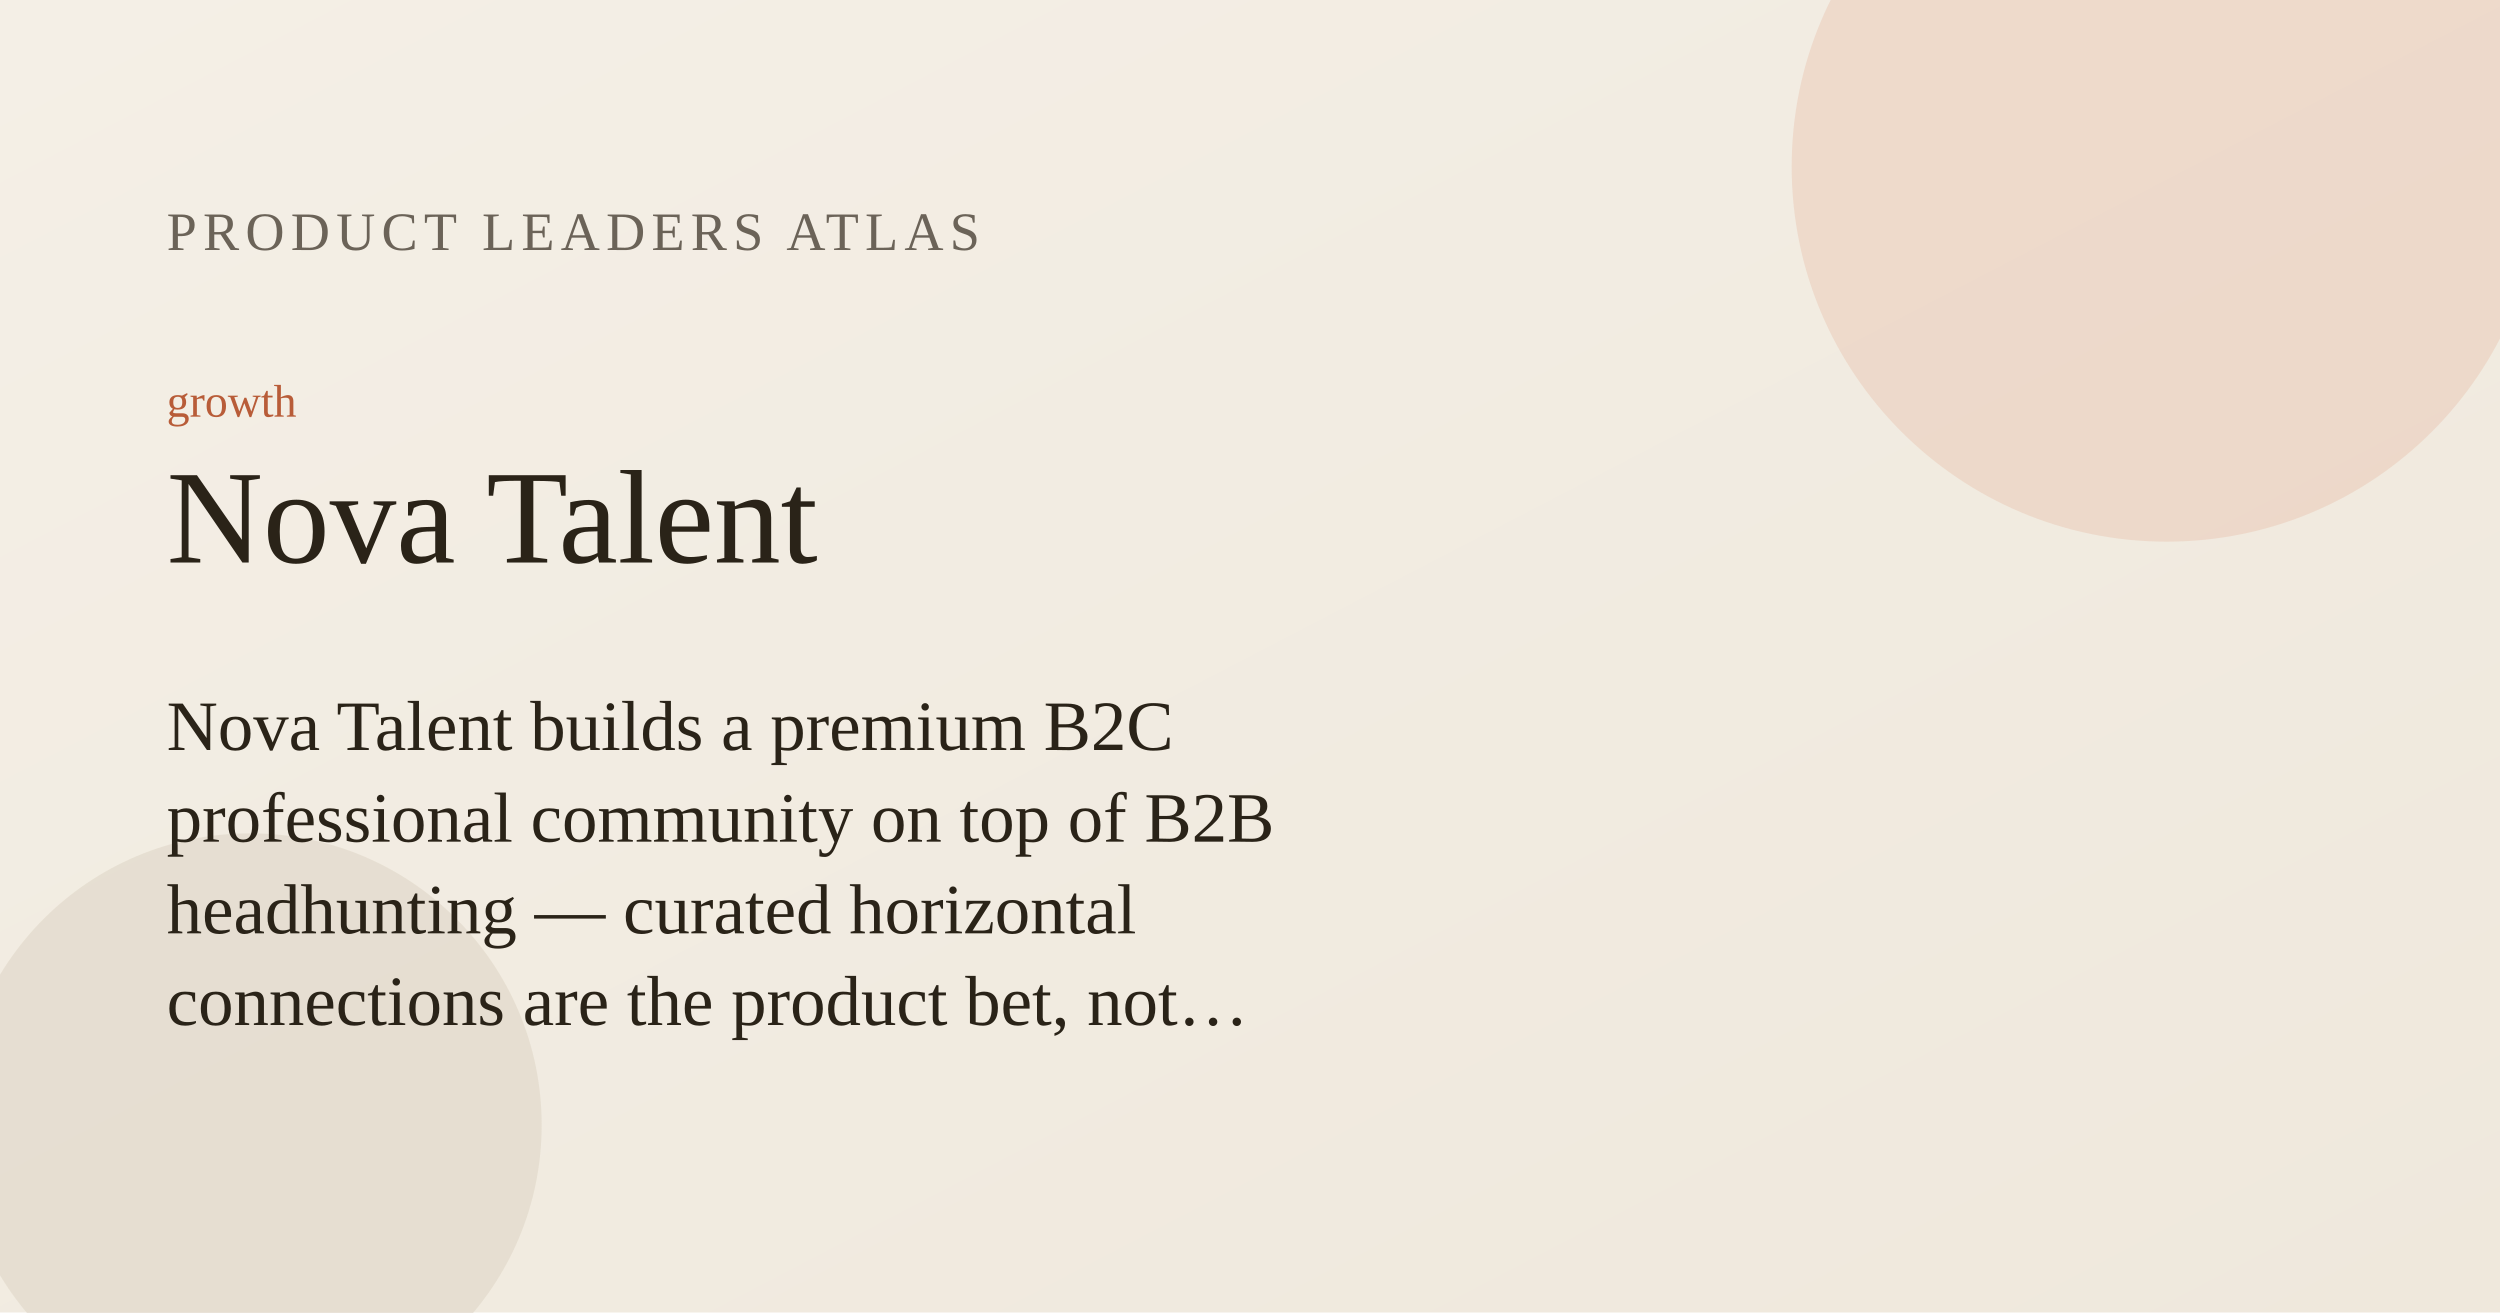
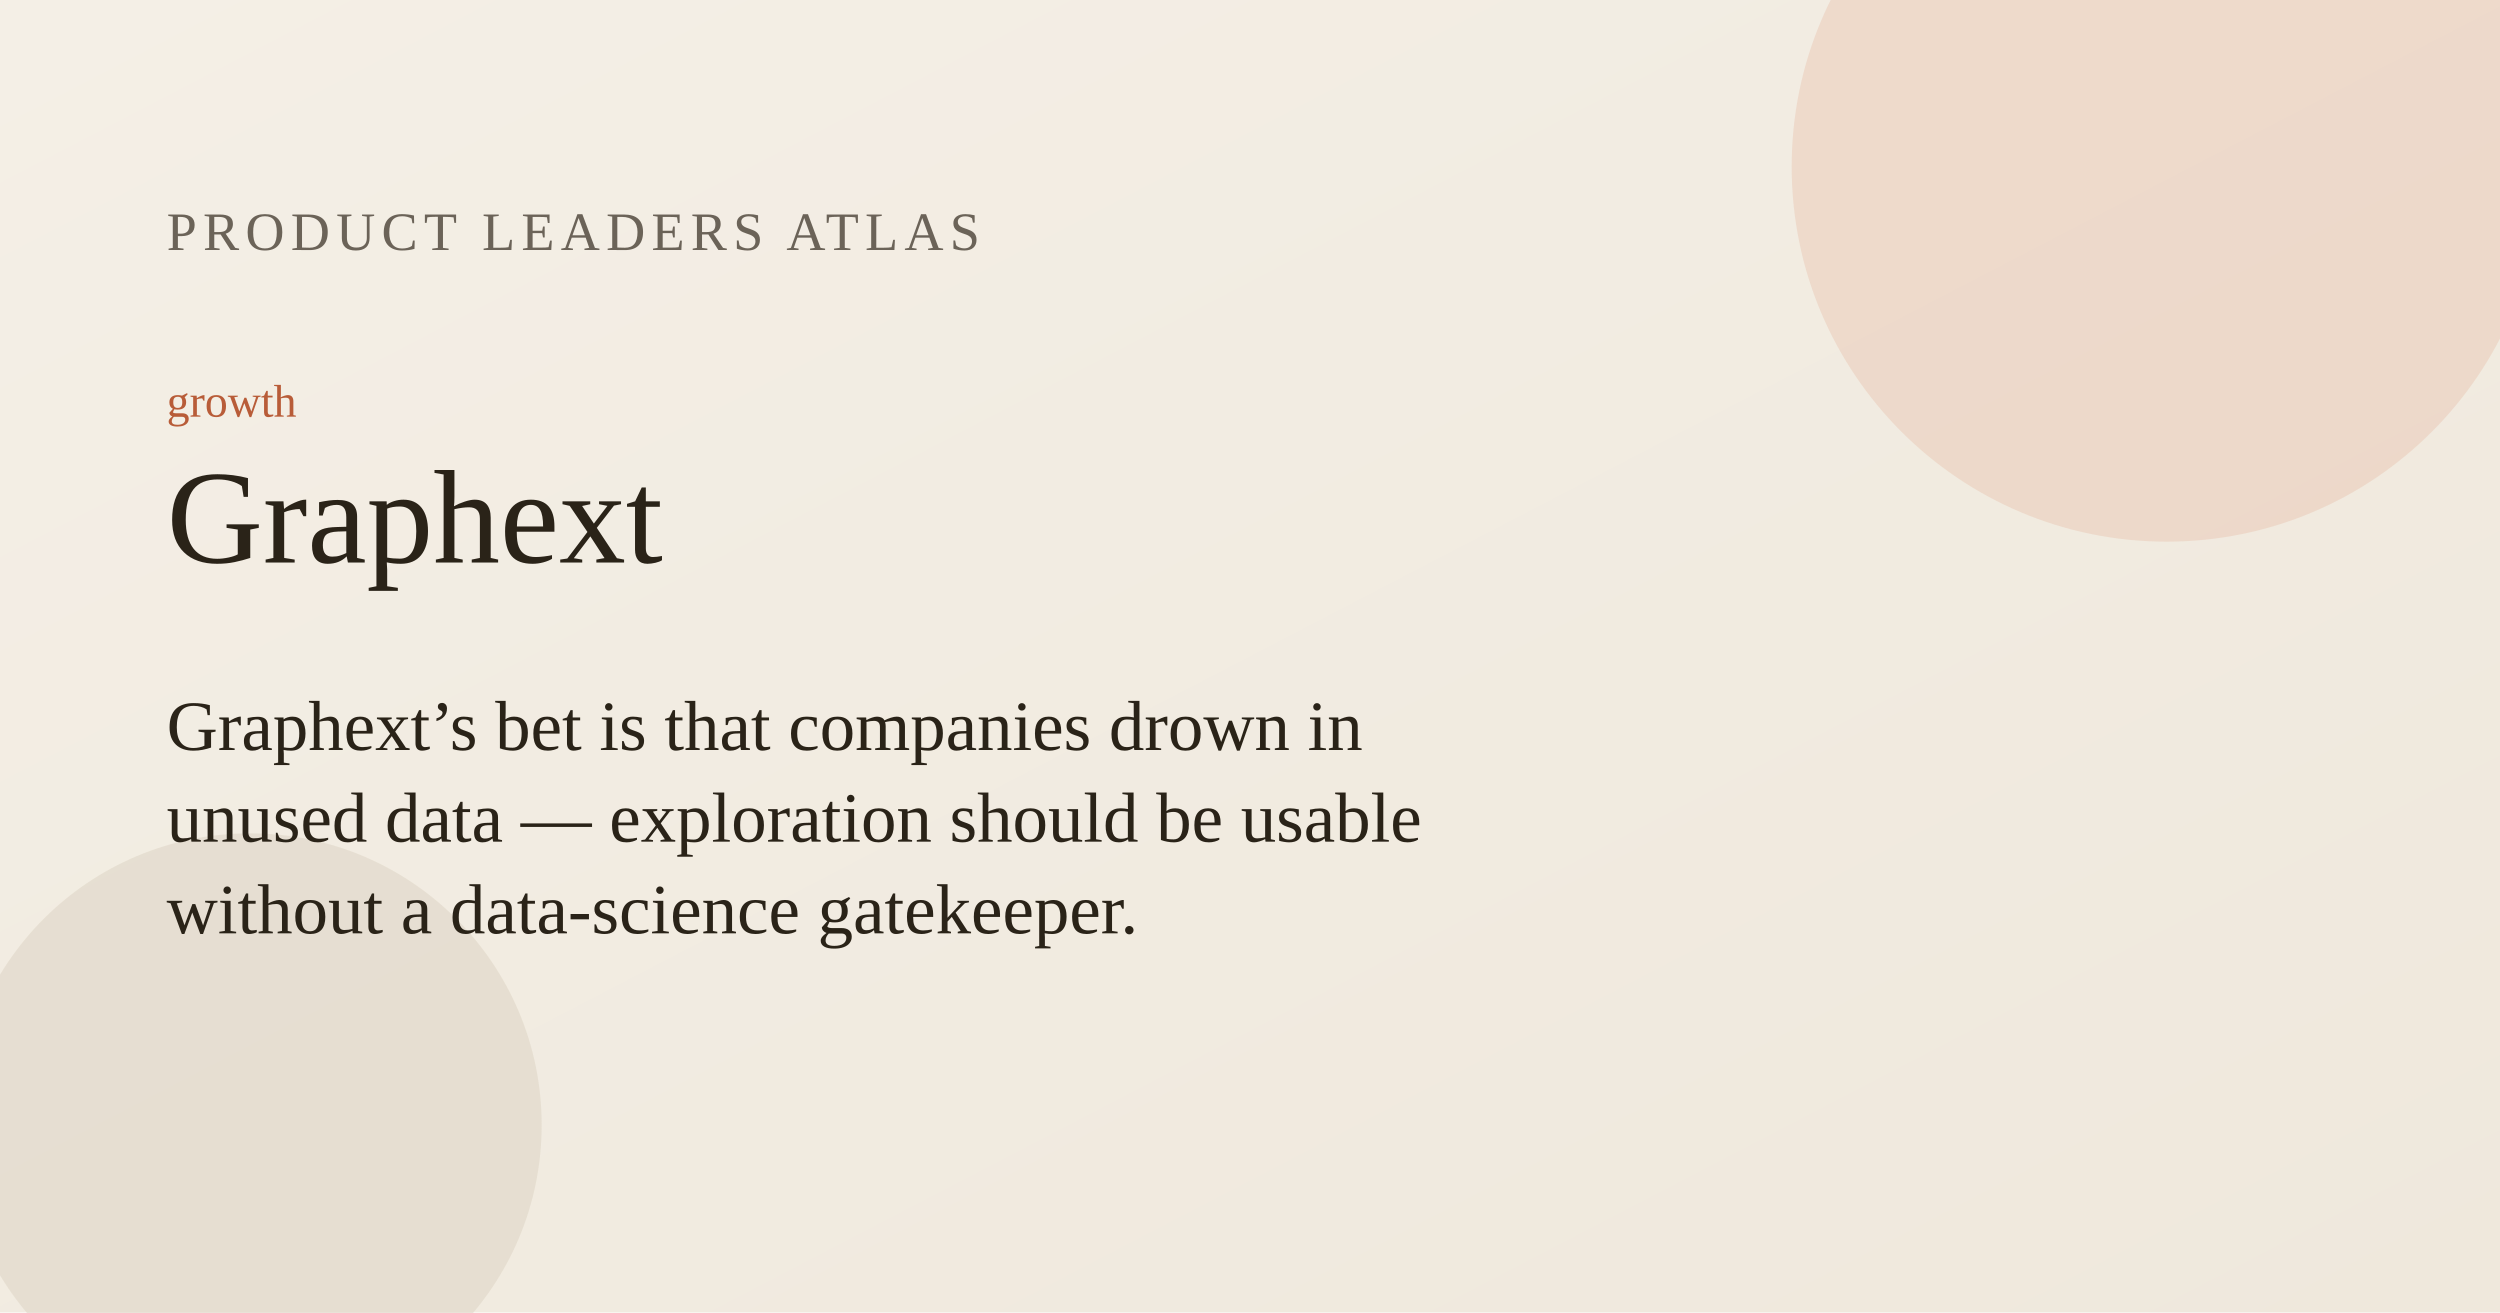
- <svg xmlns="http://www.w3.org/2000/svg" width="1200" height="630" viewBox="0 0 1200 630" role="img" aria-label="Nova Talent">
+ <svg xmlns="http://www.w3.org/2000/svg" width="1200" height="630" viewBox="0 0 1200 630" role="img" aria-label="Graphext">
  <defs>
    <linearGradient id="bg" x1="0" y1="0" x2="1" y2="1">
      <stop offset="0%" stop-color="#f4efe6" />
      <stop offset="100%" stop-color="#efe8dc" />
    </linearGradient>
  </defs>
  <rect width="1200" height="630" fill="url(#bg)" />
  <circle cx="1040" cy="80" r="180" fill="#e8c4b0" opacity="0.45" />
  <circle cx="120" cy="540" r="140" fill="#ddd4c4" opacity="0.55" />
  <text x="80" y="120" font-family="Georgia, 'Times New Roman', serif" font-size="26" fill="#6b6358" letter-spacing="3">PRODUCT LEADERS ATLAS</text>
  <text x="80" y="200" font-family="Georgia, 'Times New Roman', serif" font-size="22" fill="#b85c38">growth</text>
-   <text x="80" y="270" font-family="Georgia, 'Times New Roman', serif" font-size="64" fill="#2a2318">Nova Talent</text>
+   <text x="80" y="270" font-family="Georgia, 'Times New Roman', serif" font-size="64" fill="#2a2318">Graphext</text>
  <text x="80" y="360" font-family="Georgia, 'Times New Roman', serif" font-size="34" fill="#2a2318">
-     <tspan x="80" dy="0">Nova Talent builds a premium B2C</tspan>
-     <tspan x="80" dy="44">professional community on top of B2B</tspan>
-     <tspan x="80" dy="44">headhunting — curated horizontal</tspan>
-     <tspan x="80" dy="44">connections are the product bet, not…</tspan>
+     <tspan x="80" dy="0">Graphext’s bet is that companies drown in</tspan>
+     <tspan x="80" dy="44">unused data — exploration should be usable</tspan>
+     <tspan x="80" dy="44">without a data-science gatekeeper.</tspan>
  </text>
</svg>
